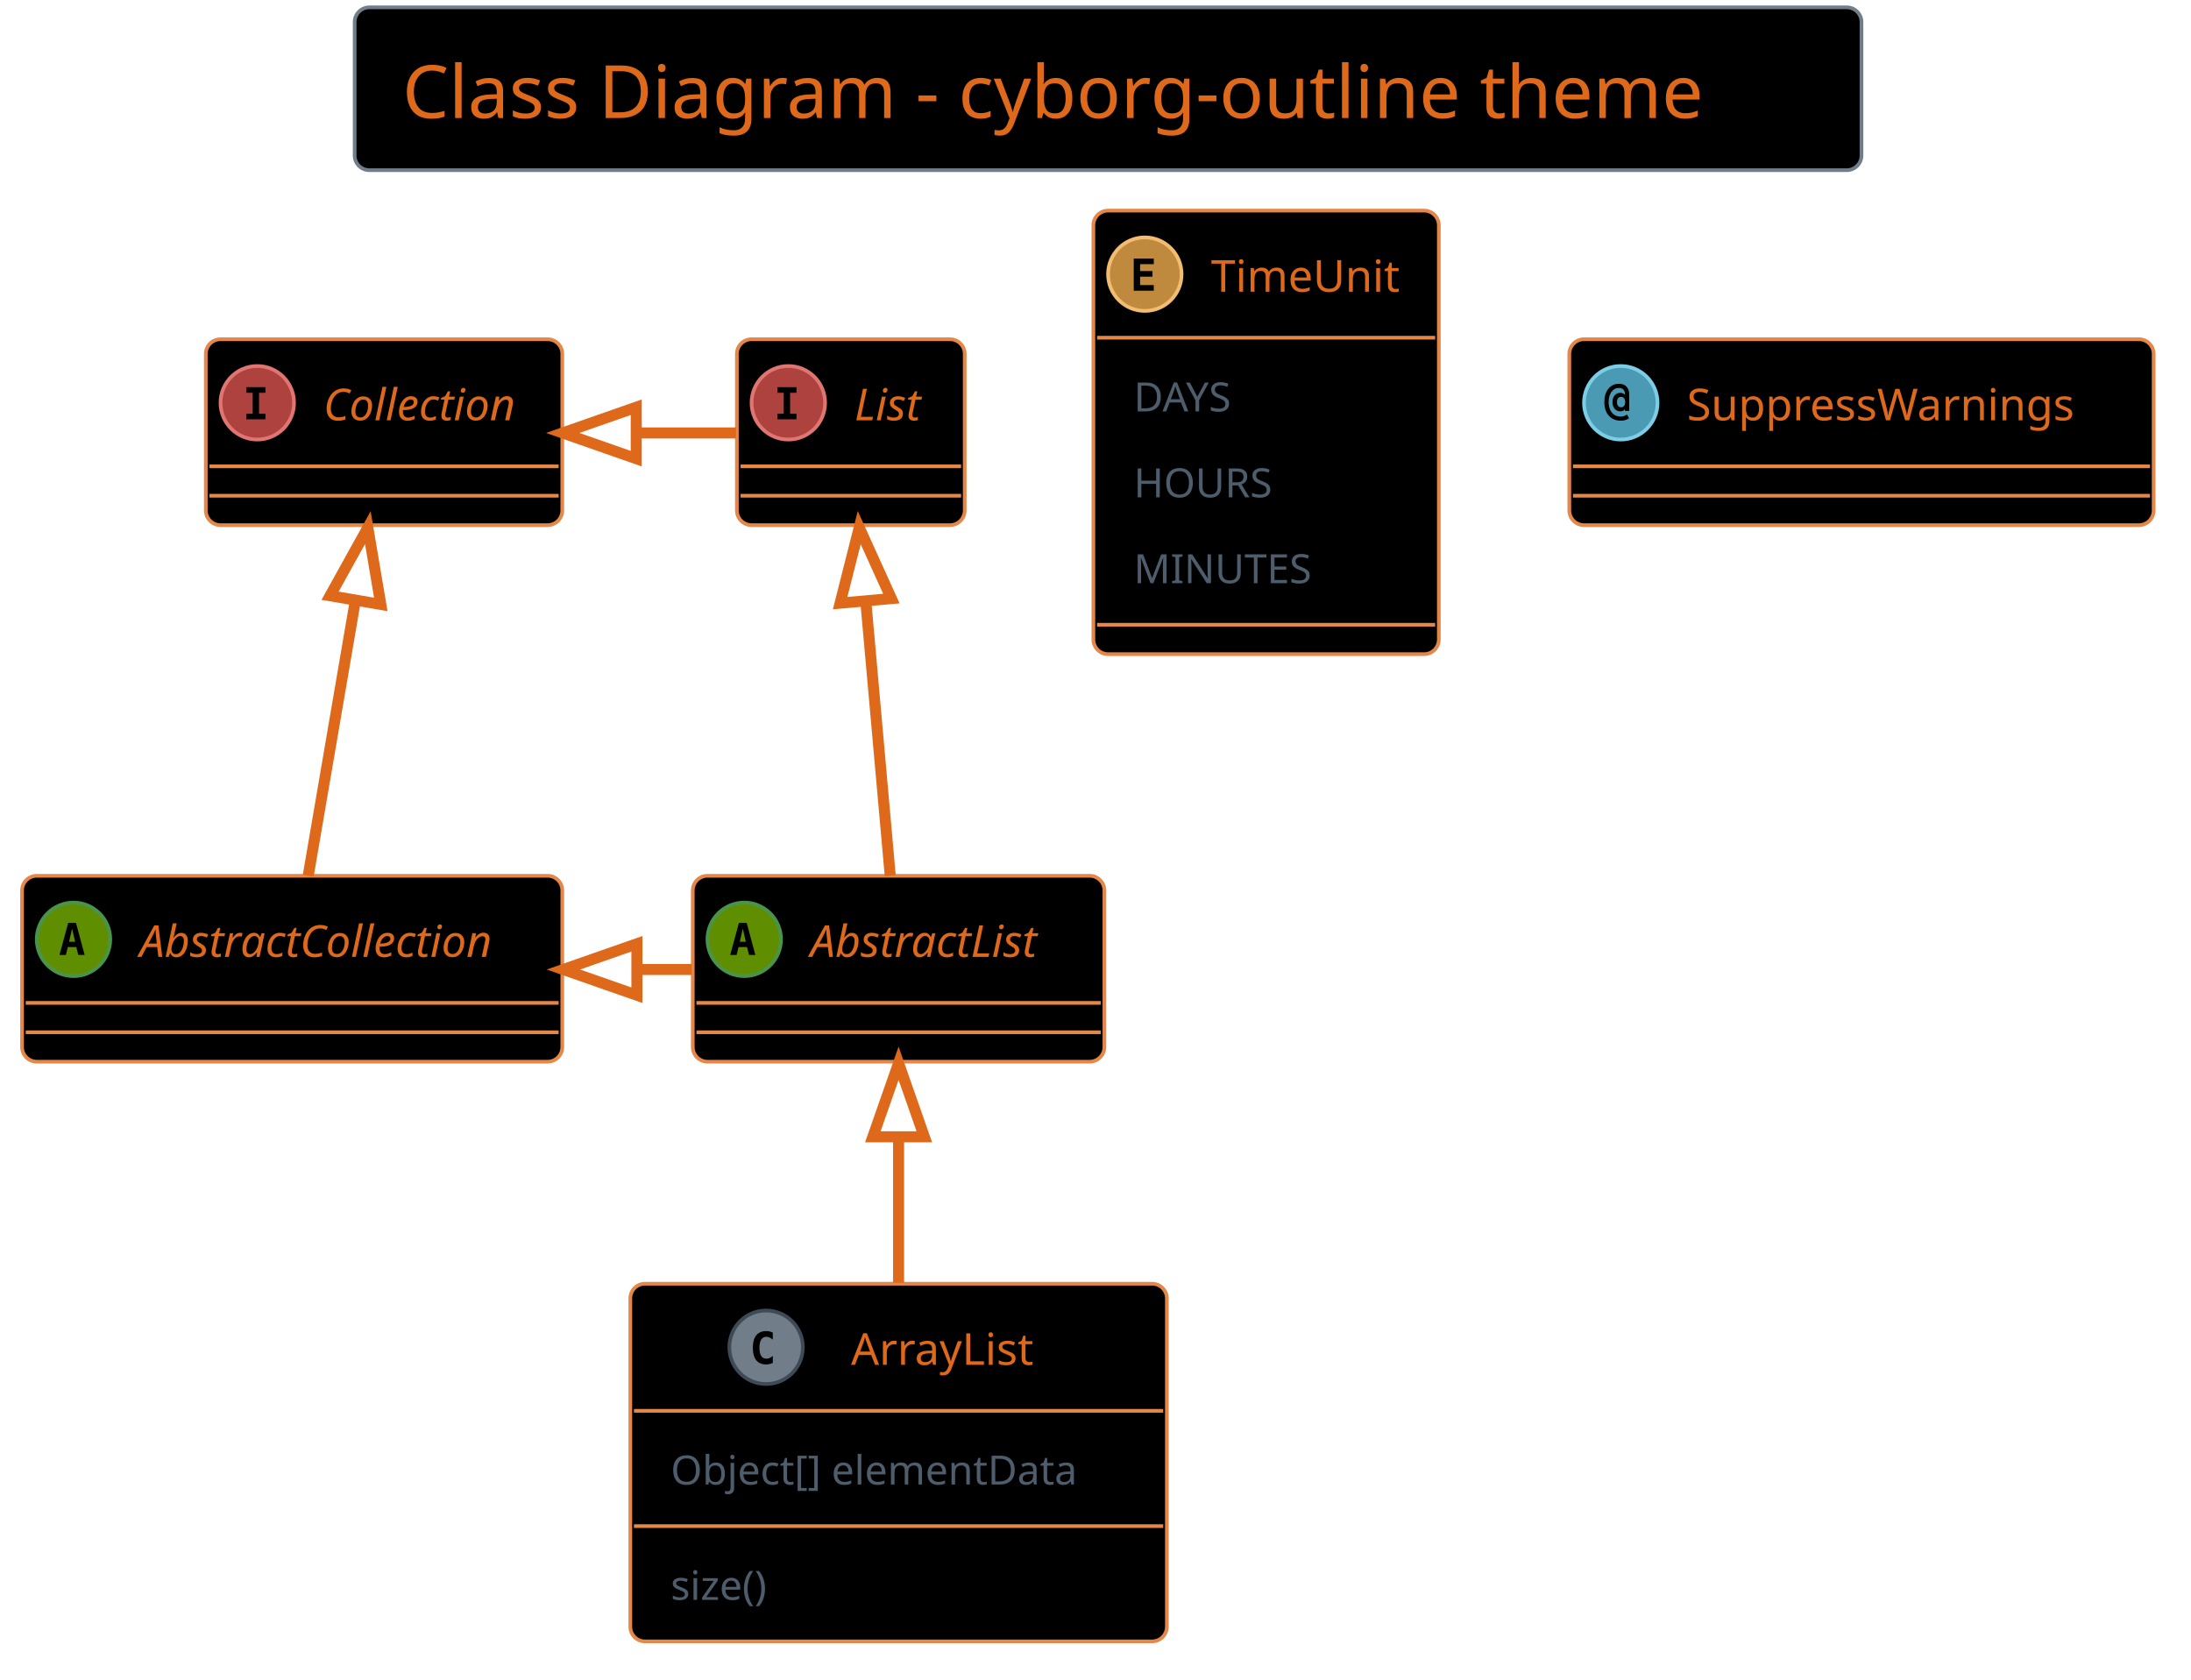
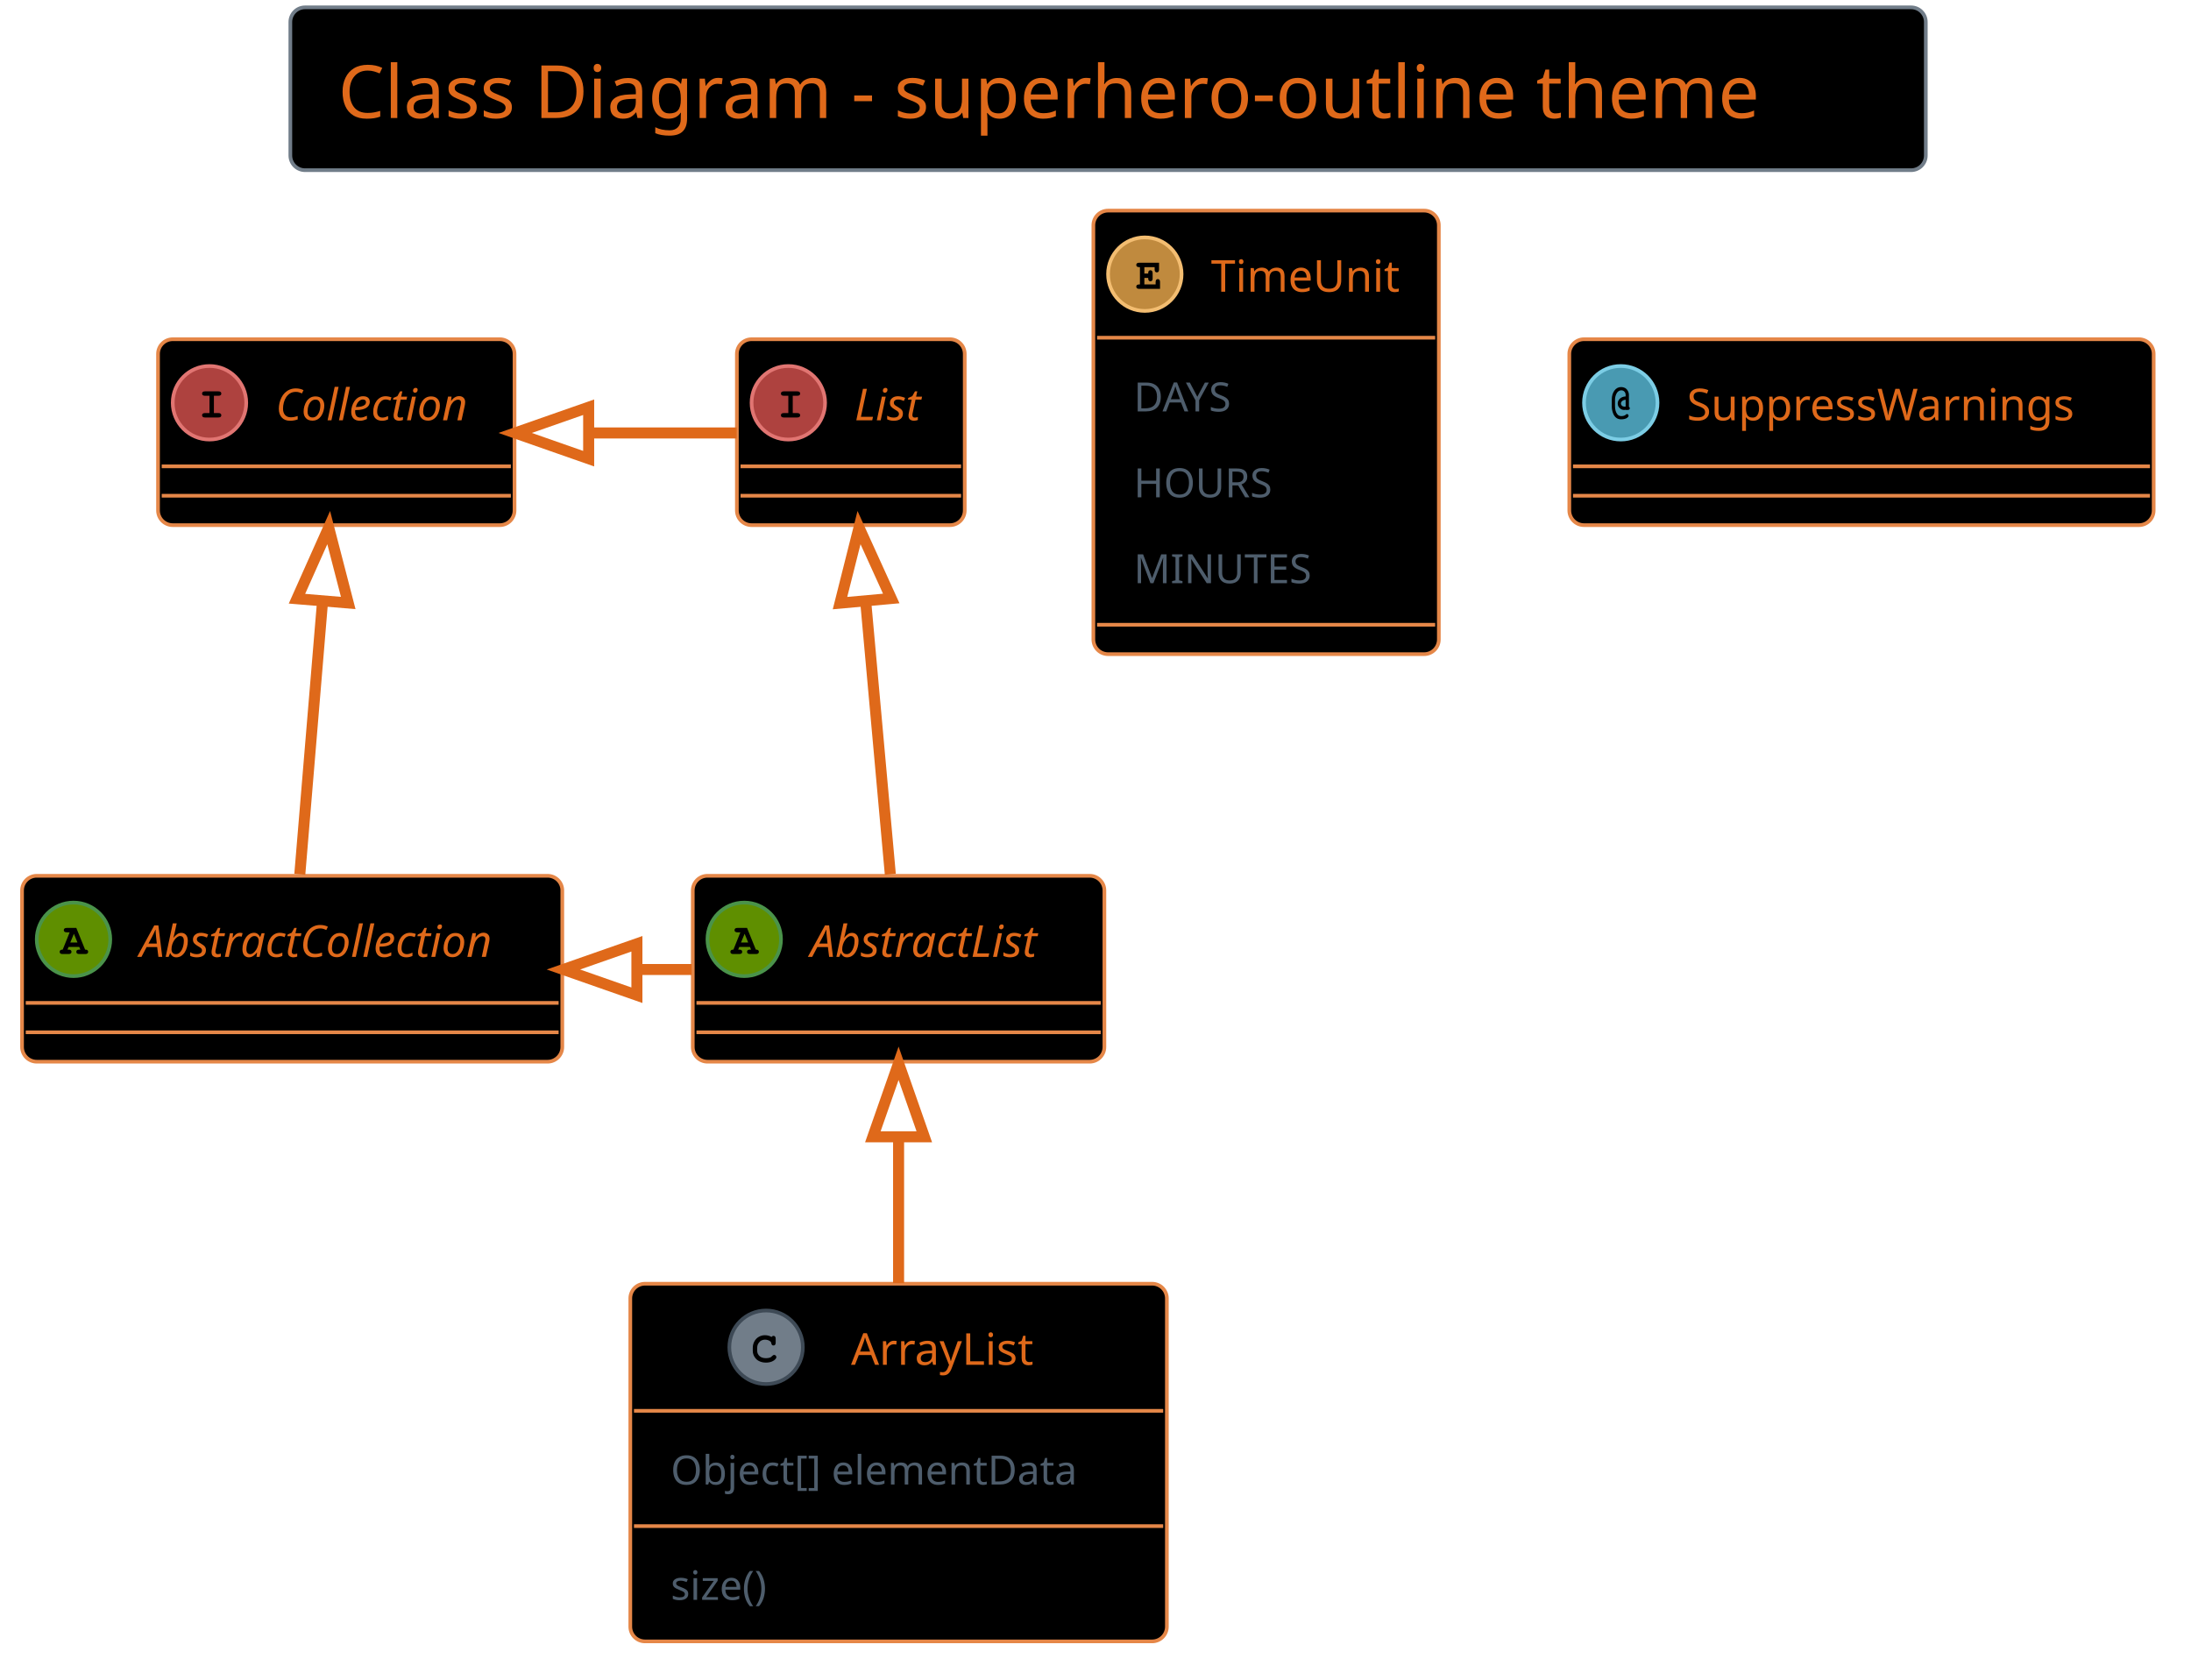
<svg xmlns="http://www.w3.org/2000/svg" contentScriptType="application/ecmascript" contentStyleType="text/css" height="476.042px" preserveAspectRatio="none" style="width:621px;height:476px;background:#000000;" version="1.1" viewBox="0 0 621 476" width="621.875px" zoomAndPan="magnify">
  <defs />
  <g>
-     <rect fill="#000000" height="46.153" rx="4.167" ry="4.167" style="stroke: #717D89; stroke-width: 1.042;" width="427.083" x="100.521" y="2.083" />
-     <text fill="#DF691A" font-family="Verdana" font-size="20.833" lengthAdjust="spacingAndGlyphs" textLength="400" x="114.062" y="33.445">Class Diagram - cyborg-outline theme</text>
+     <rect fill="#000000" height="46.153" rx="4.167" ry="4.167" style="stroke: #717D89; stroke-width: 1.042;" width="463.542" x="82.292" y="2.083" />
+     <text fill="#DF691A" font-family="Verdana" font-size="20.833" lengthAdjust="spacingAndGlyphs" textLength="436.458" x="95.833" y="33.445">Class Diagram - superhero-outline theme</text>
    <rect fill="#000000" height="52.692" id="AbstractList" rx="4.167" ry="4.167" style="stroke: #E58748; stroke-width: 1.042;" width="116.667" x="196.354" y="248.236" />
    <ellipse cx="210.938" cy="266.249" fill="#5F8F00" rx="10.417" ry="10.417" style="stroke: #4A934A; stroke-width: 1.042;" />
-     <path d="M210.531,263.205 L209.684,266.932 L211.393,266.932 L210.531,263.205 Z M209.44,261.561 L211.637,261.561 L214.095,270.676 L212.288,270.676 L211.735,268.43 L209.326,268.43 L208.773,270.676 L206.966,270.676 L209.44,261.561 Z " />
+     <path d="M212.565,268.397 L209.538,268.397 L209.228,269.162 L209.538,269.162 Q209.977,269.162 210.173,269.333 Q210.368,269.504 210.368,269.797 Q210.368,270.073 210.173,270.244 Q209.977,270.415 209.538,270.415 L207.845,270.415 Q207.389,270.415 207.202,270.244 Q207.015,270.073 207.015,269.781 Q207.015,269.504 207.218,269.325 Q207.422,269.146 207.878,269.162 L209.847,264.263 L209.033,264.263 Q208.577,264.263 208.382,264.092 Q208.187,263.921 208.187,263.644 Q208.187,263.351 208.382,263.18 Q208.577,263.01 209.033,263.01 L211.735,263.01 L214.225,269.162 Q214.665,269.162 214.795,269.26 Q215.088,269.455 215.088,269.797 Q215.088,270.073 214.893,270.244 Q214.697,270.415 214.258,270.415 L212.565,270.415 Q212.109,270.415 211.922,270.244 Q211.735,270.073 211.735,269.781 Q211.735,269.504 211.922,269.333 Q212.109,269.162 212.565,269.162 L212.874,269.162 L212.565,268.397 Z M212.06,267.144 L211.051,264.67 L210.026,267.144 L212.06,267.144 Z " />
    <text fill="#DF691A" font-family="Verdana" font-size="12.5" font-style="italic" lengthAdjust="spacingAndGlyphs" textLength="75" x="229.688" y="271.22">AbstractList</text>
    <line style="stroke: #E58748; stroke-width: 1.042;" x1="197.396" x2="311.979" y1="284.261" y2="284.261" />
    <line style="stroke: #E58748; stroke-width: 1.042;" x1="197.396" x2="311.979" y1="292.594" y2="292.594" />
    <rect fill="#000000" height="52.692" id="AbstractCollection" rx="4.167" ry="4.167" style="stroke: #E58748; stroke-width: 1.042;" width="153.125" x="6.25" y="248.236" />
    <ellipse cx="20.833" cy="266.249" fill="#5F8F00" rx="10.417" ry="10.417" style="stroke: #4A934A; stroke-width: 1.042;" />
-     <path d="M20.426,263.205 L19.58,266.932 L21.289,266.932 L20.426,263.205 Z M19.336,261.561 L21.533,261.561 L23.991,270.676 L22.184,270.676 L21.631,268.43 L19.222,268.43 L18.669,270.676 L16.862,270.676 L19.336,261.561 Z " />
+     <path d="M22.461,268.397 L19.434,268.397 L19.124,269.162 L19.434,269.162 Q19.873,269.162 20.068,269.333 Q20.264,269.504 20.264,269.797 Q20.264,270.073 20.068,270.244 Q19.873,270.415 19.434,270.415 L17.741,270.415 Q17.285,270.415 17.098,270.244 Q16.911,270.073 16.911,269.781 Q16.911,269.504 17.114,269.325 Q17.318,269.146 17.773,269.162 L19.743,264.263 L18.929,264.263 Q18.473,264.263 18.278,264.092 Q18.083,263.921 18.083,263.644 Q18.083,263.351 18.278,263.18 Q18.473,263.01 18.929,263.01 L21.631,263.01 L24.121,269.162 Q24.561,269.162 24.691,269.26 Q24.984,269.455 24.984,269.797 Q24.984,270.073 24.788,270.244 Q24.593,270.415 24.154,270.415 L22.461,270.415 Q22.005,270.415 21.818,270.244 Q21.631,270.073 21.631,269.781 Q21.631,269.504 21.818,269.333 Q22.005,269.162 22.461,269.162 L22.77,269.162 L22.461,268.397 Z M21.956,267.144 L20.947,264.67 L19.922,267.144 L21.956,267.144 Z " />
    <text fill="#DF691A" font-family="Verdana" font-size="12.5" font-style="italic" lengthAdjust="spacingAndGlyphs" textLength="111.458" x="39.583" y="271.22">AbstractCollection</text>
    <line style="stroke: #E58748; stroke-width: 1.042;" x1="7.292" x2="158.333" y1="284.261" y2="284.261" />
    <line style="stroke: #E58748; stroke-width: 1.042;" x1="7.292" x2="158.333" y1="292.594" y2="292.594" />
    <rect fill="#000000" height="52.692" id="List" rx="4.167" ry="4.167" style="stroke: #E58748; stroke-width: 1.042;" width="64.583" x="208.854" y="96.153" />
    <ellipse cx="223.438" cy="114.165" fill="#AE423F" rx="10.417" ry="10.417" style="stroke: #E17572; stroke-width: 1.042;" />
-     <path d="M220.329,111.333 L220.329,109.738 L225.749,109.738 L225.749,111.333 L223.942,111.333 L223.942,117.258 L225.749,117.258 L225.749,118.853 L220.329,118.853 L220.329,117.258 L222.135,117.258 L222.135,111.333 L220.329,111.333 Z " />
+     <path d="M224.691,112.18 L224.691,117.079 L225.96,117.079 Q226.4,117.079 226.595,117.25 Q226.79,117.421 226.79,117.713 Q226.79,117.99 226.595,118.161 Q226.4,118.332 225.96,118.332 L222.168,118.332 Q221.728,118.332 221.533,118.161 Q221.338,117.99 221.338,117.697 Q221.338,117.421 221.533,117.25 Q221.728,117.079 222.168,117.079 L223.438,117.079 L223.438,112.18 L222.168,112.18 Q221.728,112.18 221.533,112.009 Q221.338,111.838 221.338,111.561 Q221.338,111.268 221.533,111.097 Q221.728,110.926 222.168,110.926 L225.96,110.926 Q226.4,110.926 226.595,111.097 Q226.79,111.268 226.79,111.561 Q226.79,111.838 226.595,112.009 Q226.4,112.18 225.96,112.18 L224.691,112.18 Z " />
    <text fill="#DF691A" font-family="Verdana" font-size="12.5" font-style="italic" lengthAdjust="spacingAndGlyphs" textLength="22.917" x="242.188" y="119.137">List</text>
    <line style="stroke: #E58748; stroke-width: 1.042;" x1="209.896" x2="272.396" y1="132.178" y2="132.178" />
    <line style="stroke: #E58748; stroke-width: 1.042;" x1="209.896" x2="272.396" y1="140.511" y2="140.511" />
-     <rect fill="#000000" height="52.692" id="Collection" rx="4.167" ry="4.167" style="stroke: #E58748; stroke-width: 1.042;" width="101.042" x="58.333" y="96.153" />
-     <ellipse cx="72.917" cy="114.165" fill="#AE423F" rx="10.417" ry="10.417" style="stroke: #E17572; stroke-width: 1.042;" />
-     <path d="M69.808,111.333 L69.808,109.738 L75.228,109.738 L75.228,111.333 L73.421,111.333 L73.421,117.258 L75.228,117.258 L75.228,118.853 L69.808,118.853 L69.808,117.258 L71.615,117.258 L71.615,111.333 L69.808,111.333 Z " />
-     <text fill="#DF691A" font-family="Verdana" font-size="12.5" font-style="italic" lengthAdjust="spacingAndGlyphs" textLength="59.375" x="91.667" y="119.137">Collection</text>
-     <line style="stroke: #E58748; stroke-width: 1.042;" x1="59.375" x2="158.333" y1="132.178" y2="132.178" />
-     <line style="stroke: #E58748; stroke-width: 1.042;" x1="59.375" x2="158.333" y1="140.511" y2="140.511" />
+     <rect fill="#000000" height="52.692" id="Collection" rx="4.167" ry="4.167" style="stroke: #E58748; stroke-width: 1.042;" width="101.042" x="44.792" y="96.153" />
+     <ellipse cx="59.375" cy="114.165" fill="#AE423F" rx="10.417" ry="10.417" style="stroke: #E17572; stroke-width: 1.042;" />
+     <path d="M60.628,112.18 L60.628,117.079 L61.898,117.079 Q62.337,117.079 62.533,117.25 Q62.728,117.421 62.728,117.713 Q62.728,117.99 62.533,118.161 Q62.337,118.332 61.898,118.332 L58.105,118.332 Q57.666,118.332 57.471,118.161 Q57.275,117.99 57.275,117.697 Q57.275,117.421 57.471,117.25 Q57.666,117.079 58.105,117.079 L59.375,117.079 L59.375,112.18 L58.105,112.18 Q57.666,112.18 57.471,112.009 Q57.275,111.838 57.275,111.561 Q57.275,111.268 57.471,111.097 Q57.666,110.926 58.105,110.926 L61.898,110.926 Q62.337,110.926 62.533,111.097 Q62.728,111.268 62.728,111.561 Q62.728,111.838 62.533,112.009 Q62.337,112.18 61.898,112.18 L60.628,112.18 Z " />
+     <text fill="#DF691A" font-family="Verdana" font-size="12.5" font-style="italic" lengthAdjust="spacingAndGlyphs" textLength="59.375" x="78.125" y="119.137">Collection</text>
+     <line style="stroke: #E58748; stroke-width: 1.042;" x1="45.833" x2="144.792" y1="132.178" y2="132.178" />
+     <line style="stroke: #E58748; stroke-width: 1.042;" x1="45.833" x2="144.792" y1="140.511" y2="140.511" />
    <rect fill="#000000" height="101.376" id="ArrayList" rx="4.167" ry="4.167" style="stroke: #E58748; stroke-width: 1.042;" width="152.083" x="178.646" y="363.861" />
    <ellipse cx="217.135" cy="381.874" fill="#717D89" rx="10.417" ry="10.417" style="stroke: #3E4A56; stroke-width: 1.042;" />
-     <path d="M219.04,386.301 Q218.617,386.512 218.144,386.626 Q217.673,386.74 217.168,386.74 Q215.312,386.74 214.336,385.536 Q213.376,384.315 213.376,382.02 Q213.376,379.709 214.336,378.504 Q215.312,377.284 217.168,377.284 Q217.673,377.284 218.144,377.398 Q218.633,377.495 219.04,377.723 L219.04,379.725 Q218.584,379.302 218.144,379.107 Q217.705,378.895 217.249,378.895 Q216.256,378.895 215.752,379.693 Q215.247,380.474 215.247,382.02 Q215.247,383.55 215.752,384.331 Q216.256,385.113 217.249,385.113 Q217.705,385.113 218.144,384.917 Q218.584,384.722 219.04,384.299 L219.04,386.301 Z " />
+     <path d="M218.682,378.96 Q218.796,378.797 218.934,378.716 Q219.072,378.635 219.235,378.635 Q219.512,378.635 219.683,378.83 Q219.853,379.025 219.853,379.465 L219.853,380.539 Q219.853,380.978 219.683,381.174 Q219.512,381.369 219.235,381.369 Q218.975,381.369 218.828,381.223 Q218.682,381.092 218.6,380.702 Q218.568,380.441 218.438,380.311 Q218.177,380.034 217.73,379.872 Q217.282,379.709 216.826,379.709 Q216.273,379.709 215.801,379.953 Q215.329,380.197 214.971,380.742 Q214.613,381.288 214.613,382.053 L214.613,382.866 Q214.613,383.762 215.272,384.364 Q215.931,384.966 217.087,384.966 Q217.786,384.966 218.275,384.787 Q218.551,384.673 218.861,384.348 Q219.056,384.152 219.17,384.095 Q219.284,384.038 219.414,384.038 Q219.674,384.038 219.862,384.226 Q220.049,384.413 220.049,384.673 Q220.049,384.933 219.788,385.226 Q219.414,385.65 218.828,385.894 Q218.047,386.219 217.103,386.219 Q215.98,386.219 215.101,385.764 Q214.369,385.406 213.864,384.608 Q213.359,383.81 213.359,382.883 L213.359,382.036 Q213.359,381.06 213.815,380.213 Q214.271,379.367 215.077,378.911 Q215.882,378.456 216.777,378.456 Q217.331,378.456 217.803,378.578 Q218.275,378.7 218.682,378.96 Z " />
    <text fill="#DF691A" font-family="Verdana" font-size="12.5" lengthAdjust="spacingAndGlyphs" textLength="57.292" x="241.198" y="386.845">ArrayList</text>
    <line style="stroke: #E58748; stroke-width: 1.042;" x1="179.688" x2="329.688" y1="399.886" y2="399.886" />
    <text fill="#4E5D6C" font-family="Verdana" font-size="11.458" lengthAdjust="spacingAndGlyphs" textLength="129.167" x="190.104" y="420.781">Object[] elementData</text>
    <line style="stroke: #E58748; stroke-width: 1.042;" x1="179.688" x2="329.688" y1="432.562" y2="432.562" />
    <text fill="#4E5D6C" font-family="Verdana" font-size="11.458" lengthAdjust="spacingAndGlyphs" textLength="33.333" x="190.104" y="453.457">size()</text>
    <rect fill="#000000" height="125.719" id="TimeUnit" rx="4.167" ry="4.167" style="stroke: #E58748; stroke-width: 1.042;" width="97.917" x="309.896" y="59.694" />
    <ellipse cx="324.479" cy="77.707" fill="#C08A3E" rx="10.417" ry="10.417" style="stroke: #F3BD71; stroke-width: 1.042;" />
-     <path d="M327.018,82.394 L321.338,82.394 L321.338,73.28 L327.018,73.28 L327.018,74.875 L323.144,74.875 L323.144,76.828 L326.644,76.828 L326.644,78.423 L323.144,78.423 L323.144,80.799 L327.018,80.799 L327.018,82.394 Z " />
+     <path d="M324.349,78.781 L324.349,80.62 L327.539,80.62 L327.539,79.937 Q327.539,79.497 327.71,79.302 Q327.881,79.107 328.158,79.107 Q328.434,79.107 328.613,79.302 Q328.792,79.497 328.792,79.937 L328.792,81.874 L322.9,81.874 Q322.445,81.874 322.249,81.703 Q322.054,81.532 322.054,81.239 Q322.054,80.962 322.249,80.791 Q322.445,80.62 322.9,80.62 L323.096,80.62 L323.096,75.721 L322.9,75.721 Q322.445,75.721 322.249,75.55 Q322.054,75.379 322.054,75.103 Q322.054,74.81 322.249,74.639 Q322.445,74.468 322.9,74.468 L328.516,74.468 L328.516,76.372 Q328.516,76.828 328.345,77.015 Q328.174,77.202 327.881,77.202 Q327.604,77.202 327.433,77.015 Q327.262,76.828 327.262,76.372 L327.262,75.721 L324.349,75.721 L324.349,77.528 L325.44,77.528 Q325.44,77.04 325.537,76.909 Q325.716,76.6 326.074,76.6 Q326.351,76.6 326.522,76.796 Q326.693,76.991 326.693,77.447 L326.693,78.879 Q326.693,79.286 326.595,79.432 Q326.4,79.725 326.074,79.725 Q325.716,79.725 325.537,79.416 Q325.44,79.286 325.44,78.781 L324.349,78.781 Z " />
    <text fill="#DF691A" font-family="Verdana" font-size="12.5" lengthAdjust="spacingAndGlyphs" textLength="56.25" x="343.229" y="82.678">TimeUnit</text>
    <line style="stroke: #E58748; stroke-width: 1.042;" x1="310.938" x2="406.771" y1="95.719" y2="95.719" />
    <text fill="#4E5D6C" font-family="Verdana" font-size="11.458" lengthAdjust="spacingAndGlyphs" textLength="33.333" x="321.354" y="116.614">DAYS</text>
    <text fill="#4E5D6C" font-family="Verdana" font-size="11.458" lengthAdjust="spacingAndGlyphs" textLength="42.708" x="321.354" y="140.957">HOURS</text>
    <text fill="#4E5D6C" font-family="Verdana" font-size="11.458" lengthAdjust="spacingAndGlyphs" textLength="54.167" x="321.354" y="165.299">MINUTES</text>
    <line style="stroke: #E58748; stroke-width: 1.042;" x1="310.938" x2="406.771" y1="177.08" y2="177.08" />
    <rect fill="#000000" height="52.692" id="SuppressWarnings" rx="4.167" ry="4.167" style="stroke: #E58748; stroke-width: 1.042;" width="165.625" x="444.792" y="96.153" />
    <ellipse cx="459.375" cy="114.165" fill="#499AB2" rx="10.417" ry="10.417" style="stroke: #7CCDE5; stroke-width: 1.042;" />
-     <path d="M460.628,113.97 Q460.628,113.27 460.319,112.879 Q460.01,112.489 459.456,112.489 Q458.919,112.489 458.61,112.879 Q458.301,113.27 458.301,113.97 Q458.301,114.653 458.61,115.044 Q458.919,115.435 459.456,115.435 Q460.01,115.435 460.319,115.044 Q460.628,114.653 460.628,113.97 Z M461.768,116.46 L460.563,116.46 L460.563,115.972 Q460.335,116.281 460.01,116.444 Q459.7,116.59 459.261,116.59 Q458.268,116.59 457.65,115.874 Q457.031,115.142 457.031,113.97 Q457.031,112.782 457.634,112.066 Q458.252,111.35 459.261,111.35 Q459.7,111.35 460.026,111.496 Q460.352,111.642 460.563,111.935 L460.563,111.691 Q460.563,110.861 460.107,110.406 Q459.652,109.95 458.822,109.95 Q457.552,109.95 456.738,111.073 Q455.941,112.18 455.941,113.97 Q455.941,115.842 456.868,116.965 Q457.796,118.072 459.342,118.072 Q459.831,118.072 460.286,117.925 Q460.742,117.778 461.165,117.486 L461.719,118.56 Q461.231,118.902 460.644,119.064 Q460.059,119.243 459.408,119.243 Q457.259,119.243 455.99,117.811 Q454.72,116.395 454.72,113.97 Q454.72,111.61 455.859,110.194 Q457.015,108.778 458.887,108.778 Q460.221,108.778 460.986,109.575 Q461.768,110.373 461.768,111.773 L461.768,116.46 Z " />
+     <path d="M460.759,112.359 L460.759,111.968 Q460.759,111.366 460.409,111 Q460.059,110.633 459.505,110.633 Q459.066,110.633 458.683,110.926 Q458.301,111.219 458.106,111.675 Q457.747,112.489 457.747,113.286 L457.747,115.142 Q457.747,116.558 458.382,117.388 Q458.805,117.941 459.538,117.941 Q459.945,117.941 460.278,117.835 Q460.612,117.73 460.791,117.543 Q460.97,117.355 461.133,117.355 Q461.328,117.355 461.458,117.494 Q461.589,117.632 461.589,117.844 Q461.589,118.137 461.182,118.43 Q460.563,118.853 459.505,118.853 Q458.708,118.853 458.171,118.478 Q457.503,118.006 457.17,117.079 Q456.836,116.151 456.836,115.24 L456.836,113.221 Q456.836,111.756 457.56,110.731 Q458.284,109.706 459.489,109.706 Q460.026,109.706 460.514,109.933 Q461.003,110.161 461.344,110.723 Q461.686,111.284 461.686,111.968 L461.686,115.305 Q461.947,115.435 461.947,115.712 Q461.947,115.923 461.8,116.061 Q461.654,116.2 461.312,116.2 L460.759,116.2 L460.759,116.151 Q460.466,116.2 460.335,116.2 Q459.603,116.2 459.058,115.654 Q458.512,115.109 458.512,114.377 Q458.512,113.596 459.115,113.01 Q459.717,112.424 460.759,112.359 Z M460.759,113.303 Q460.107,113.368 459.766,113.677 Q459.424,113.986 459.424,114.393 Q459.424,114.735 459.709,114.995 Q459.993,115.256 460.466,115.256 Q460.547,115.256 460.759,115.24 L460.759,113.303 Z " />
    <text fill="#DF691A" font-family="Verdana" font-size="12.5" lengthAdjust="spacingAndGlyphs" textLength="123.958" x="478.125" y="119.137">SuppressWarnings</text>
    <line style="stroke: #E58748; stroke-width: 1.042;" x1="445.833" x2="609.375" y1="132.178" y2="132.178" />
    <line style="stroke: #E58748; stroke-width: 1.042;" x1="445.833" x2="609.375" y1="140.511" y2="140.511" />
-     <path d="M245.397,170.458 C247.682,196.123 250.414,226.804 252.322,248.227 " fill="none" id="List&lt;-AbstractList" style="stroke: #DF691A; stroke-width: 3.125;" />
-     <polygon fill="none" points="238.12,170.952,243.536,149.555,252.646,169.659,238.12,170.952" style="stroke: #DF691A; stroke-width: 3.125;" />
-     <path d="M100.679,170.458 C96.284,196.123 91.031,226.804 87.362,248.227 " fill="none" id="Collection&lt;-AbstractCollection" style="stroke: #DF691A; stroke-width: 3.125;" />
-     <polygon fill="none" points="93.555,168.858,104.258,149.555,107.929,171.32,93.555,168.858" style="stroke: #DF691A; stroke-width: 3.125;" />
-     <path d="M180.602,122.715 C189.939,122.715 199.277,122.715 208.614,122.715 " fill="none" id="Collection&lt;-List" style="stroke: #DF691A; stroke-width: 3.125;" />
-     <polygon fill="none" points="180.33,130.007,159.497,122.715,180.33,115.424,180.33,130.007" style="stroke: #DF691A; stroke-width: 3.125;" />
-     <path d="M180.711,274.799 C185.826,274.799 190.94,274.799 196.054,274.799 " fill="none" id="AbstractCollection&lt;-AbstractList" style="stroke: #DF691A; stroke-width: 3.125;" />
+     <path d="M245.381,170.667 C247.678,196.118 250.431,226.614 252.345,247.806 " fill="none" id="List&lt;-AbstractList" style="stroke: #DF691A; stroke-width: 3.125;" />
+     <polygon fill="none" points="238.084,170.947,243.474,149.542,252.609,169.636,238.084,170.947" style="stroke: #DF691A; stroke-width: 3.125;" />
+     <path d="M91.403,170.667 C89.282,196.118 86.741,226.614 84.975,247.806 " fill="none" id="Collection&lt;-AbstractCollection" style="stroke: #DF691A; stroke-width: 3.125;" />
+     <polygon fill="none" points="84.167,169.699,93.164,149.542,98.7,170.91,84.167,169.699" style="stroke: #DF691A; stroke-width: 3.125;" />
+     <path d="M167.11,122.715 C181.012,122.715 194.913,122.715 208.816,122.715 " fill="none" id="Collection&lt;-List" style="stroke: #DF691A; stroke-width: 3.125;" />
+     <polygon fill="none" points="166.846,130.007,146.012,122.715,166.846,115.424,166.846,130.007" style="stroke: #DF691A; stroke-width: 3.125;" />
+     <path d="M180.712,274.799 C185.826,274.799 190.94,274.799 196.054,274.799 " fill="none" id="AbstractCollection&lt;-AbstractList" style="stroke: #DF691A; stroke-width: 3.125;" />
    <polygon fill="none" points="180.52,282.09,159.686,274.799,180.52,267.507,180.52,282.09" style="stroke: #DF691A; stroke-width: 3.125;" />
-     <path d="M254.688,322.249 C254.688,335.564 254.688,350.092 254.688,363.593 " fill="none" id="AbstractList&lt;-ArrayList" style="stroke: #DF691A; stroke-width: 3.125;" />
-     <polygon fill="none" points="247.396,322.215,254.688,301.382,261.979,322.215,247.396,322.215" style="stroke: #DF691A; stroke-width: 3.125;" />
+     <path d="M254.688,322.235 C254.688,335.579 254.688,350.183 254.688,363.714 " fill="none" id="AbstractList&lt;-ArrayList" style="stroke: #DF691A; stroke-width: 3.125;" />
+     <polygon fill="none" points="247.396,322.214,254.688,301.381,261.979,322.214,247.396,322.214" style="stroke: #DF691A; stroke-width: 3.125;" />
  </g>
</svg>
